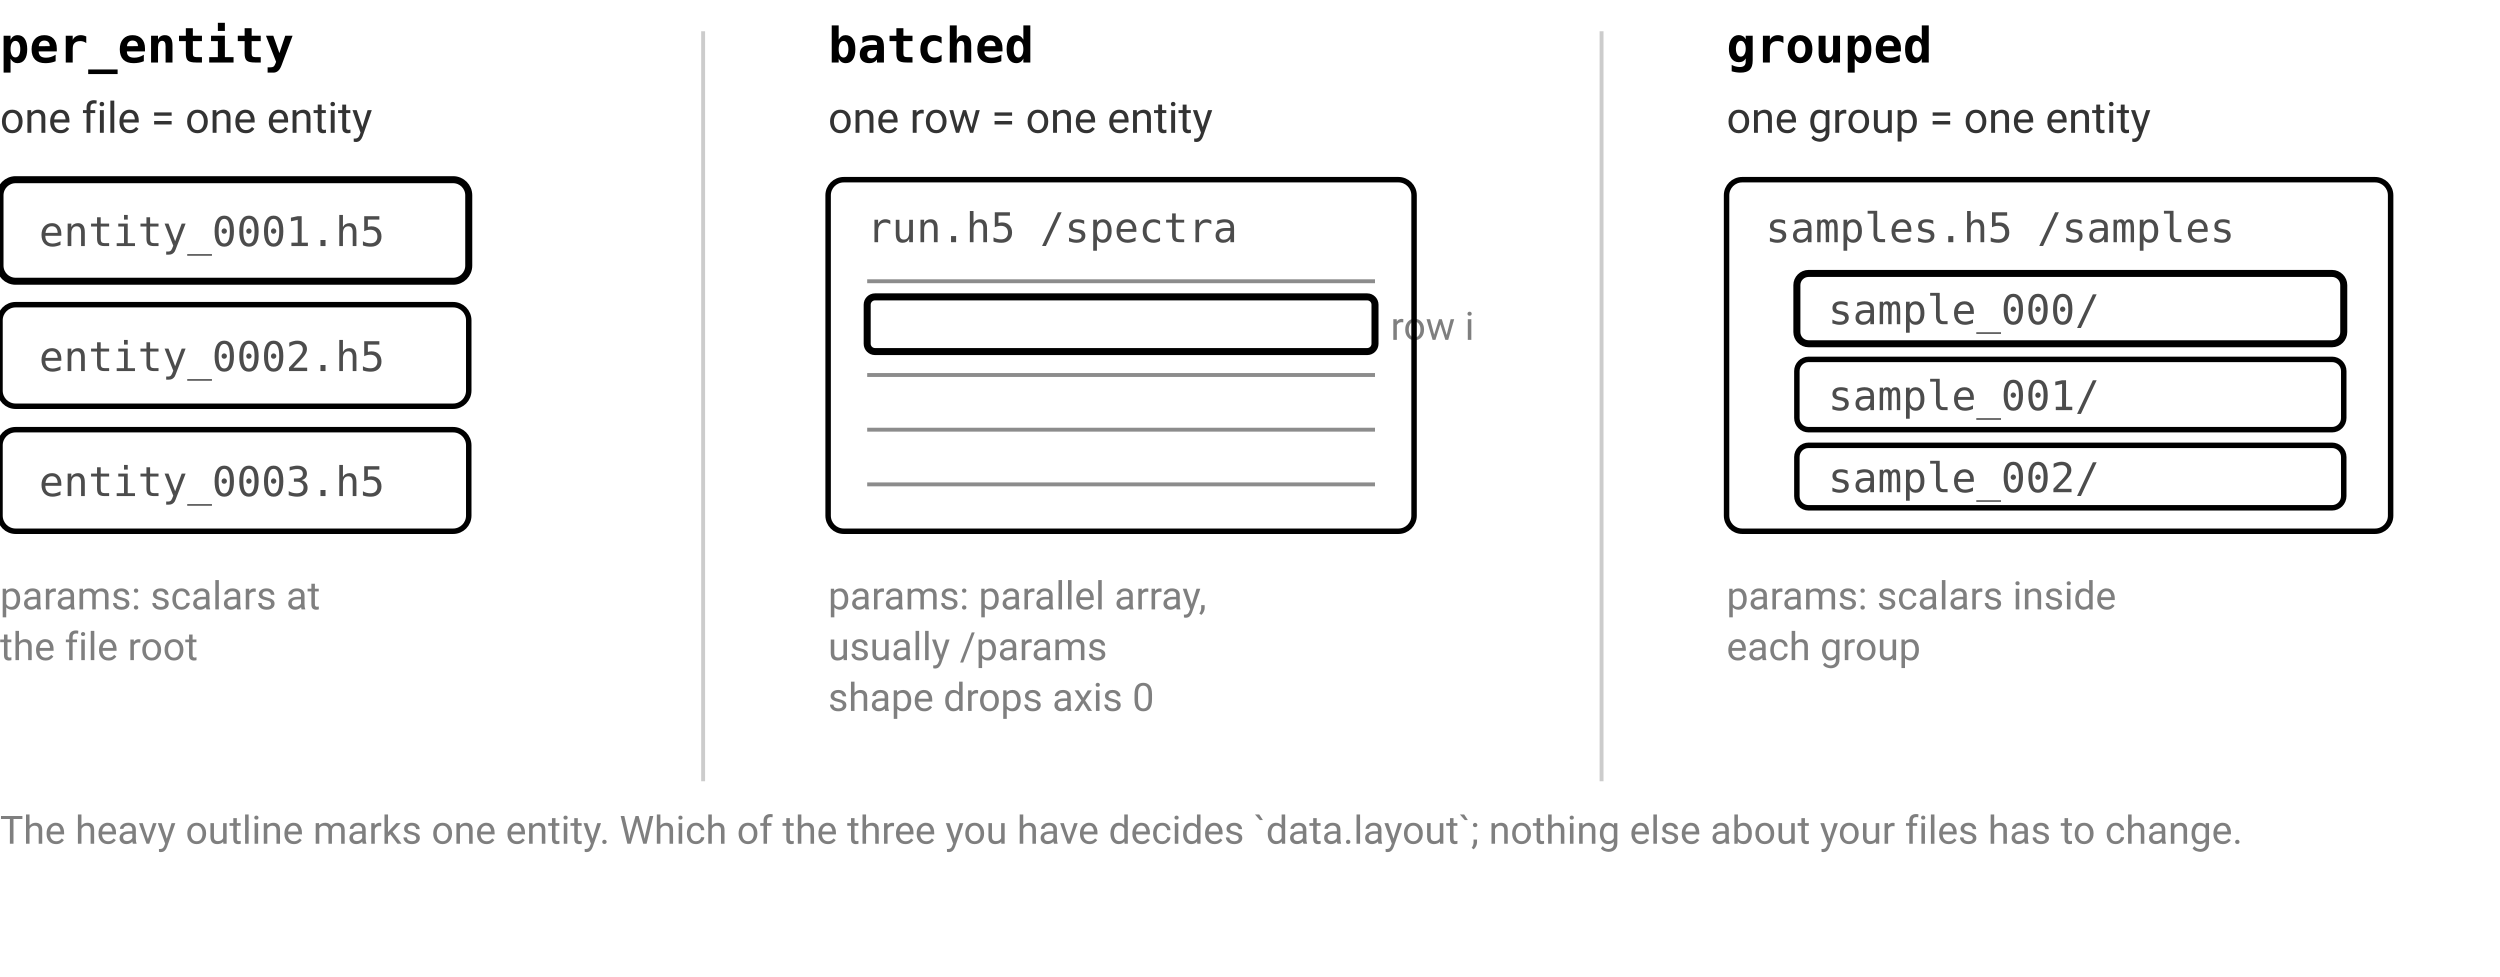
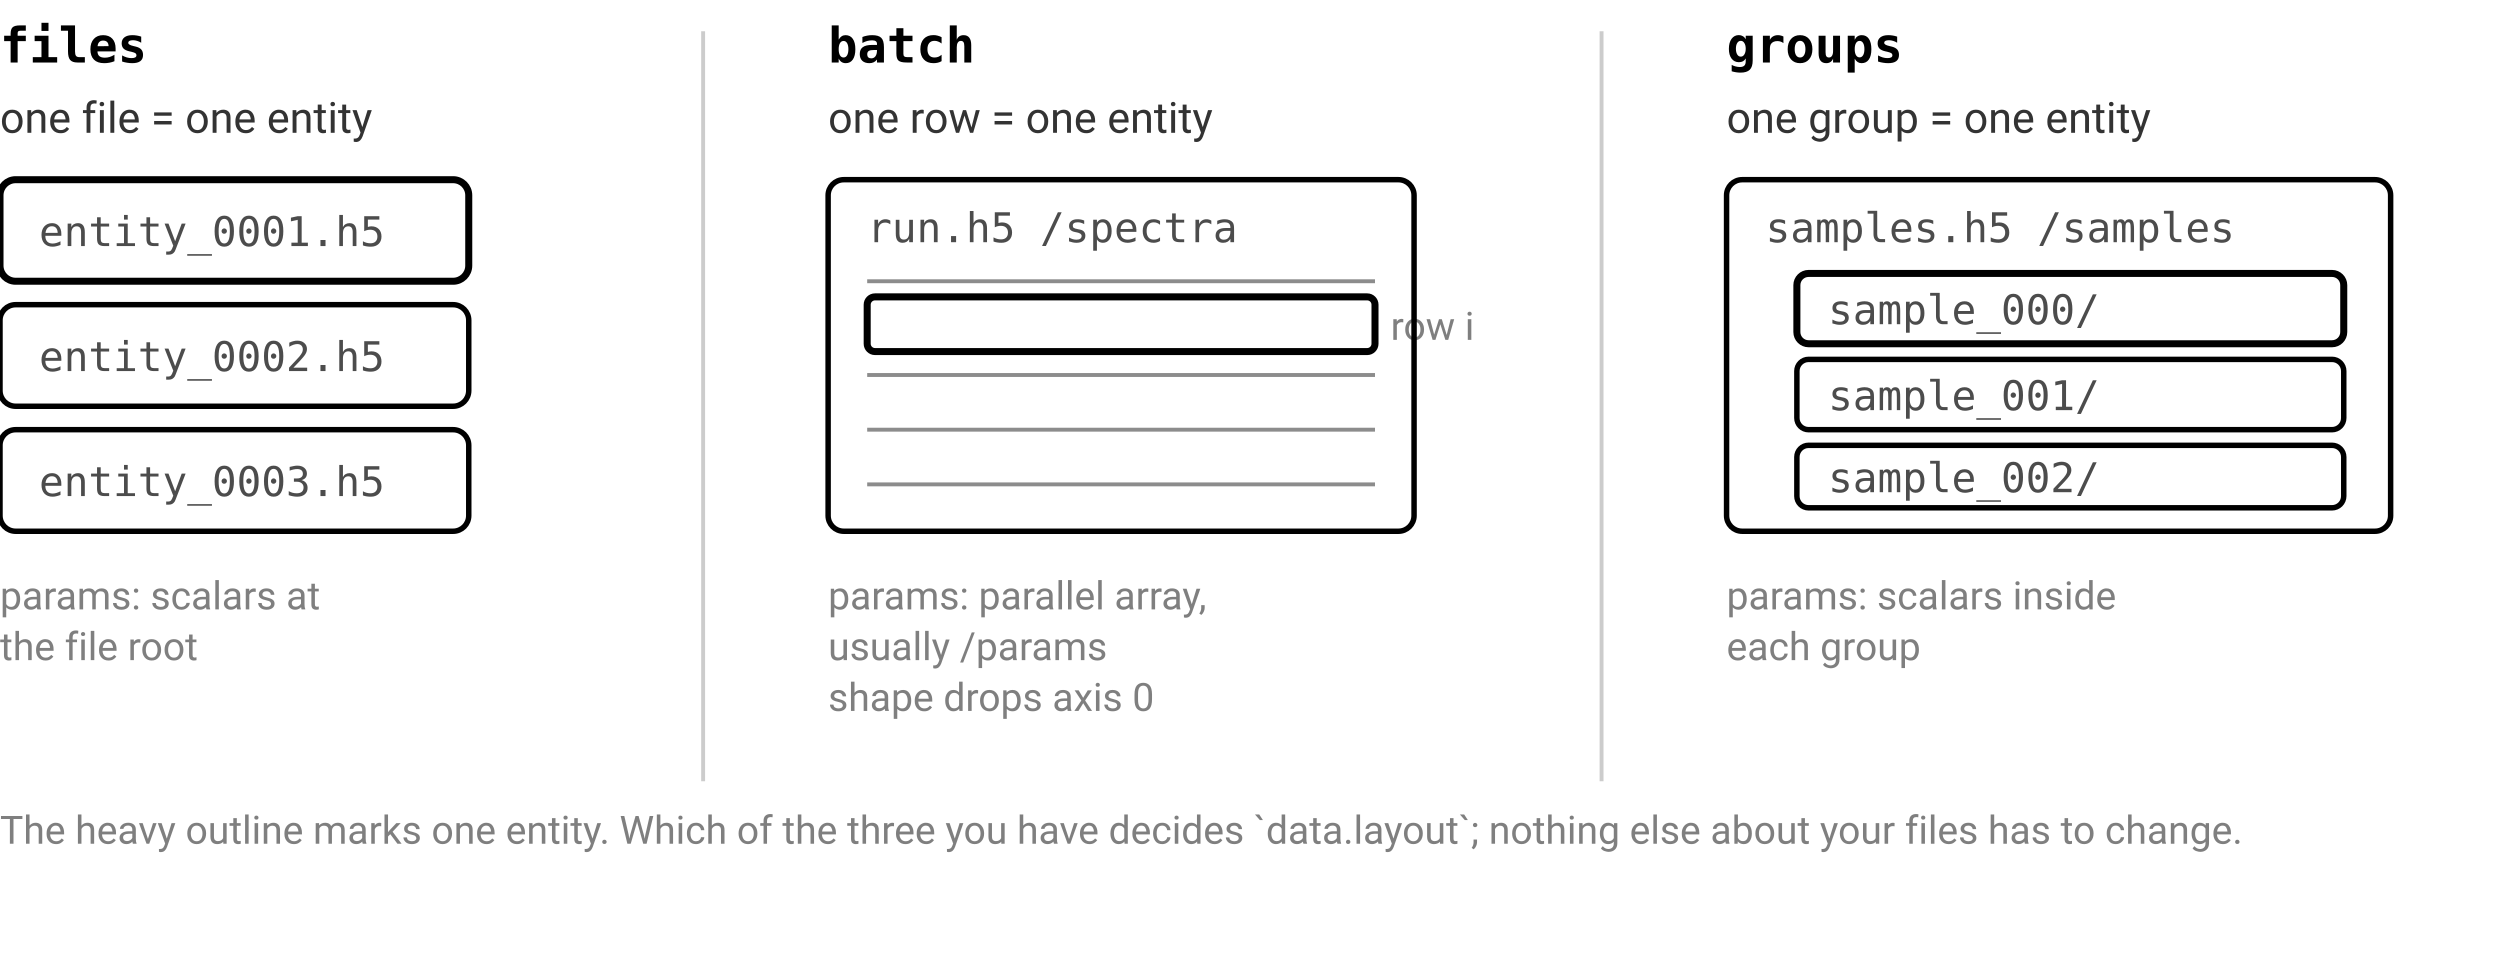
- <svg xmlns="http://www.w3.org/2000/svg" id="dg-layouts" viewBox="0 0 640 250" role="img" aria-label="The three layouts: per_entity where one file is one entity, batched where one row of a stacked dataset is one entity, and grouped where one HDF5 group is one entity." font-family="system-ui, -apple-system, Segoe UI, Roboto, sans-serif" fill="currentColor">
+ <svg xmlns="http://www.w3.org/2000/svg" id="dg-layouts" viewBox="0 0 640 250" role="img" aria-label="The sources: files where one file is one entity, batch where one row of a stacked dataset is one entity, and groups where one HDF5 group is one entity." font-family="system-ui, -apple-system, Segoe UI, Roboto, sans-serif" fill="currentColor">
  <style>
    #dg-layouts .box  { fill: none; stroke: currentColor; stroke-width: 1.4; }
    #dg-layouts .row  { fill: none; stroke: currentColor; stroke-width: 1; opacity: .45; }
    #dg-layouts .hit  { fill: none; stroke: currentColor; stroke-width: 1.8; }
    #dg-layouts .name { font-size: 12.5px; font-weight: 600; font-family: ui-monospace, SFMono-Regular, monospace; }
    #dg-layouts .rule { font-size: 11px; opacity: .8; }
    #dg-layouts .mono { font-size: 10.5px; opacity: .7; font-family: ui-monospace, SFMono-Regular, monospace; }
    #dg-layouts .dim  { font-size: 10px; opacity: .5; }
    #dg-layouts .sep  { stroke: currentColor; opacity: .2; stroke-width: 1; }
  </style>
-   <text class="name" x="0" y="16">per_entity</text>
+   <text class="name" x="0" y="16">files</text>
  <text class="rule" x="0" y="34">one file = one entity</text>
  <rect class="hit" x="0" y="46" width="120" height="26" rx="4" />
  <text class="mono" x="10" y="63">entity_0001.h5</text>
  <rect class="box" x="0" y="78" width="120" height="26" rx="4" />
  <text class="mono" x="10" y="95">entity_0002.h5</text>
  <rect class="box" x="0" y="110" width="120" height="26" rx="4" />
  <text class="mono" x="10" y="127">entity_0003.h5</text>
  <text class="dim" x="0" y="156">params: scalars at</text>
  <text class="dim" x="0" y="169">the file root</text>
  <line class="sep" x1="180" y1="8" x2="180" y2="200" />
-   <text class="name" x="212" y="16">batched</text>
+   <text class="name" x="212" y="16">batch</text>
  <text class="rule" x="212" y="34">one row = one entity</text>
  <rect class="box" x="212" y="46" width="150" height="90" rx="4" />
  <text class="mono" x="222" y="62">run.h5  /spectra</text>
  <line class="row" x1="222" y1="72" x2="352" y2="72" />
  <rect class="hit" x="222" y="76" width="130" height="14" rx="2" />
  <text class="dim" x="356" y="87">row i</text>
  <line class="row" x1="222" y1="96" x2="352" y2="96" />
  <line class="row" x1="222" y1="110" x2="352" y2="110" />
  <line class="row" x1="222" y1="124" x2="352" y2="124" />
  <text class="dim" x="212" y="156">params: parallel array,</text>
  <text class="dim" x="212" y="169">usually /params</text>
  <text class="dim" x="212" y="182">shape drops axis 0</text>
  <line class="sep" x1="410" y1="8" x2="410" y2="200" />
-   <text class="name" x="442" y="16">grouped</text>
+   <text class="name" x="442" y="16">groups</text>
  <text class="rule" x="442" y="34">one group = one entity</text>
  <rect class="box" x="442" y="46" width="170" height="90" rx="4" />
  <text class="mono" x="452" y="62">samples.h5  /samples</text>
  <rect class="hit" x="460" y="70" width="140" height="18" rx="3" />
  <text class="mono" x="468" y="83">sample_000/</text>
  <rect class="box" x="460" y="92" width="140" height="18" rx="3" />
  <text class="mono" x="468" y="105">sample_001/</text>
  <rect class="box" x="460" y="114" width="140" height="16" rx="3" />
  <text class="mono" x="468" y="126">sample_002/</text>
  <text class="dim" x="442" y="156">params: scalars inside</text>
  <text class="dim" x="442" y="169">each group</text>
  <text class="dim" x="0" y="216">The heavy outline marks one entity. Which of the three you have decides `data.layout`; nothing else about your files has to change.</text>
</svg>
